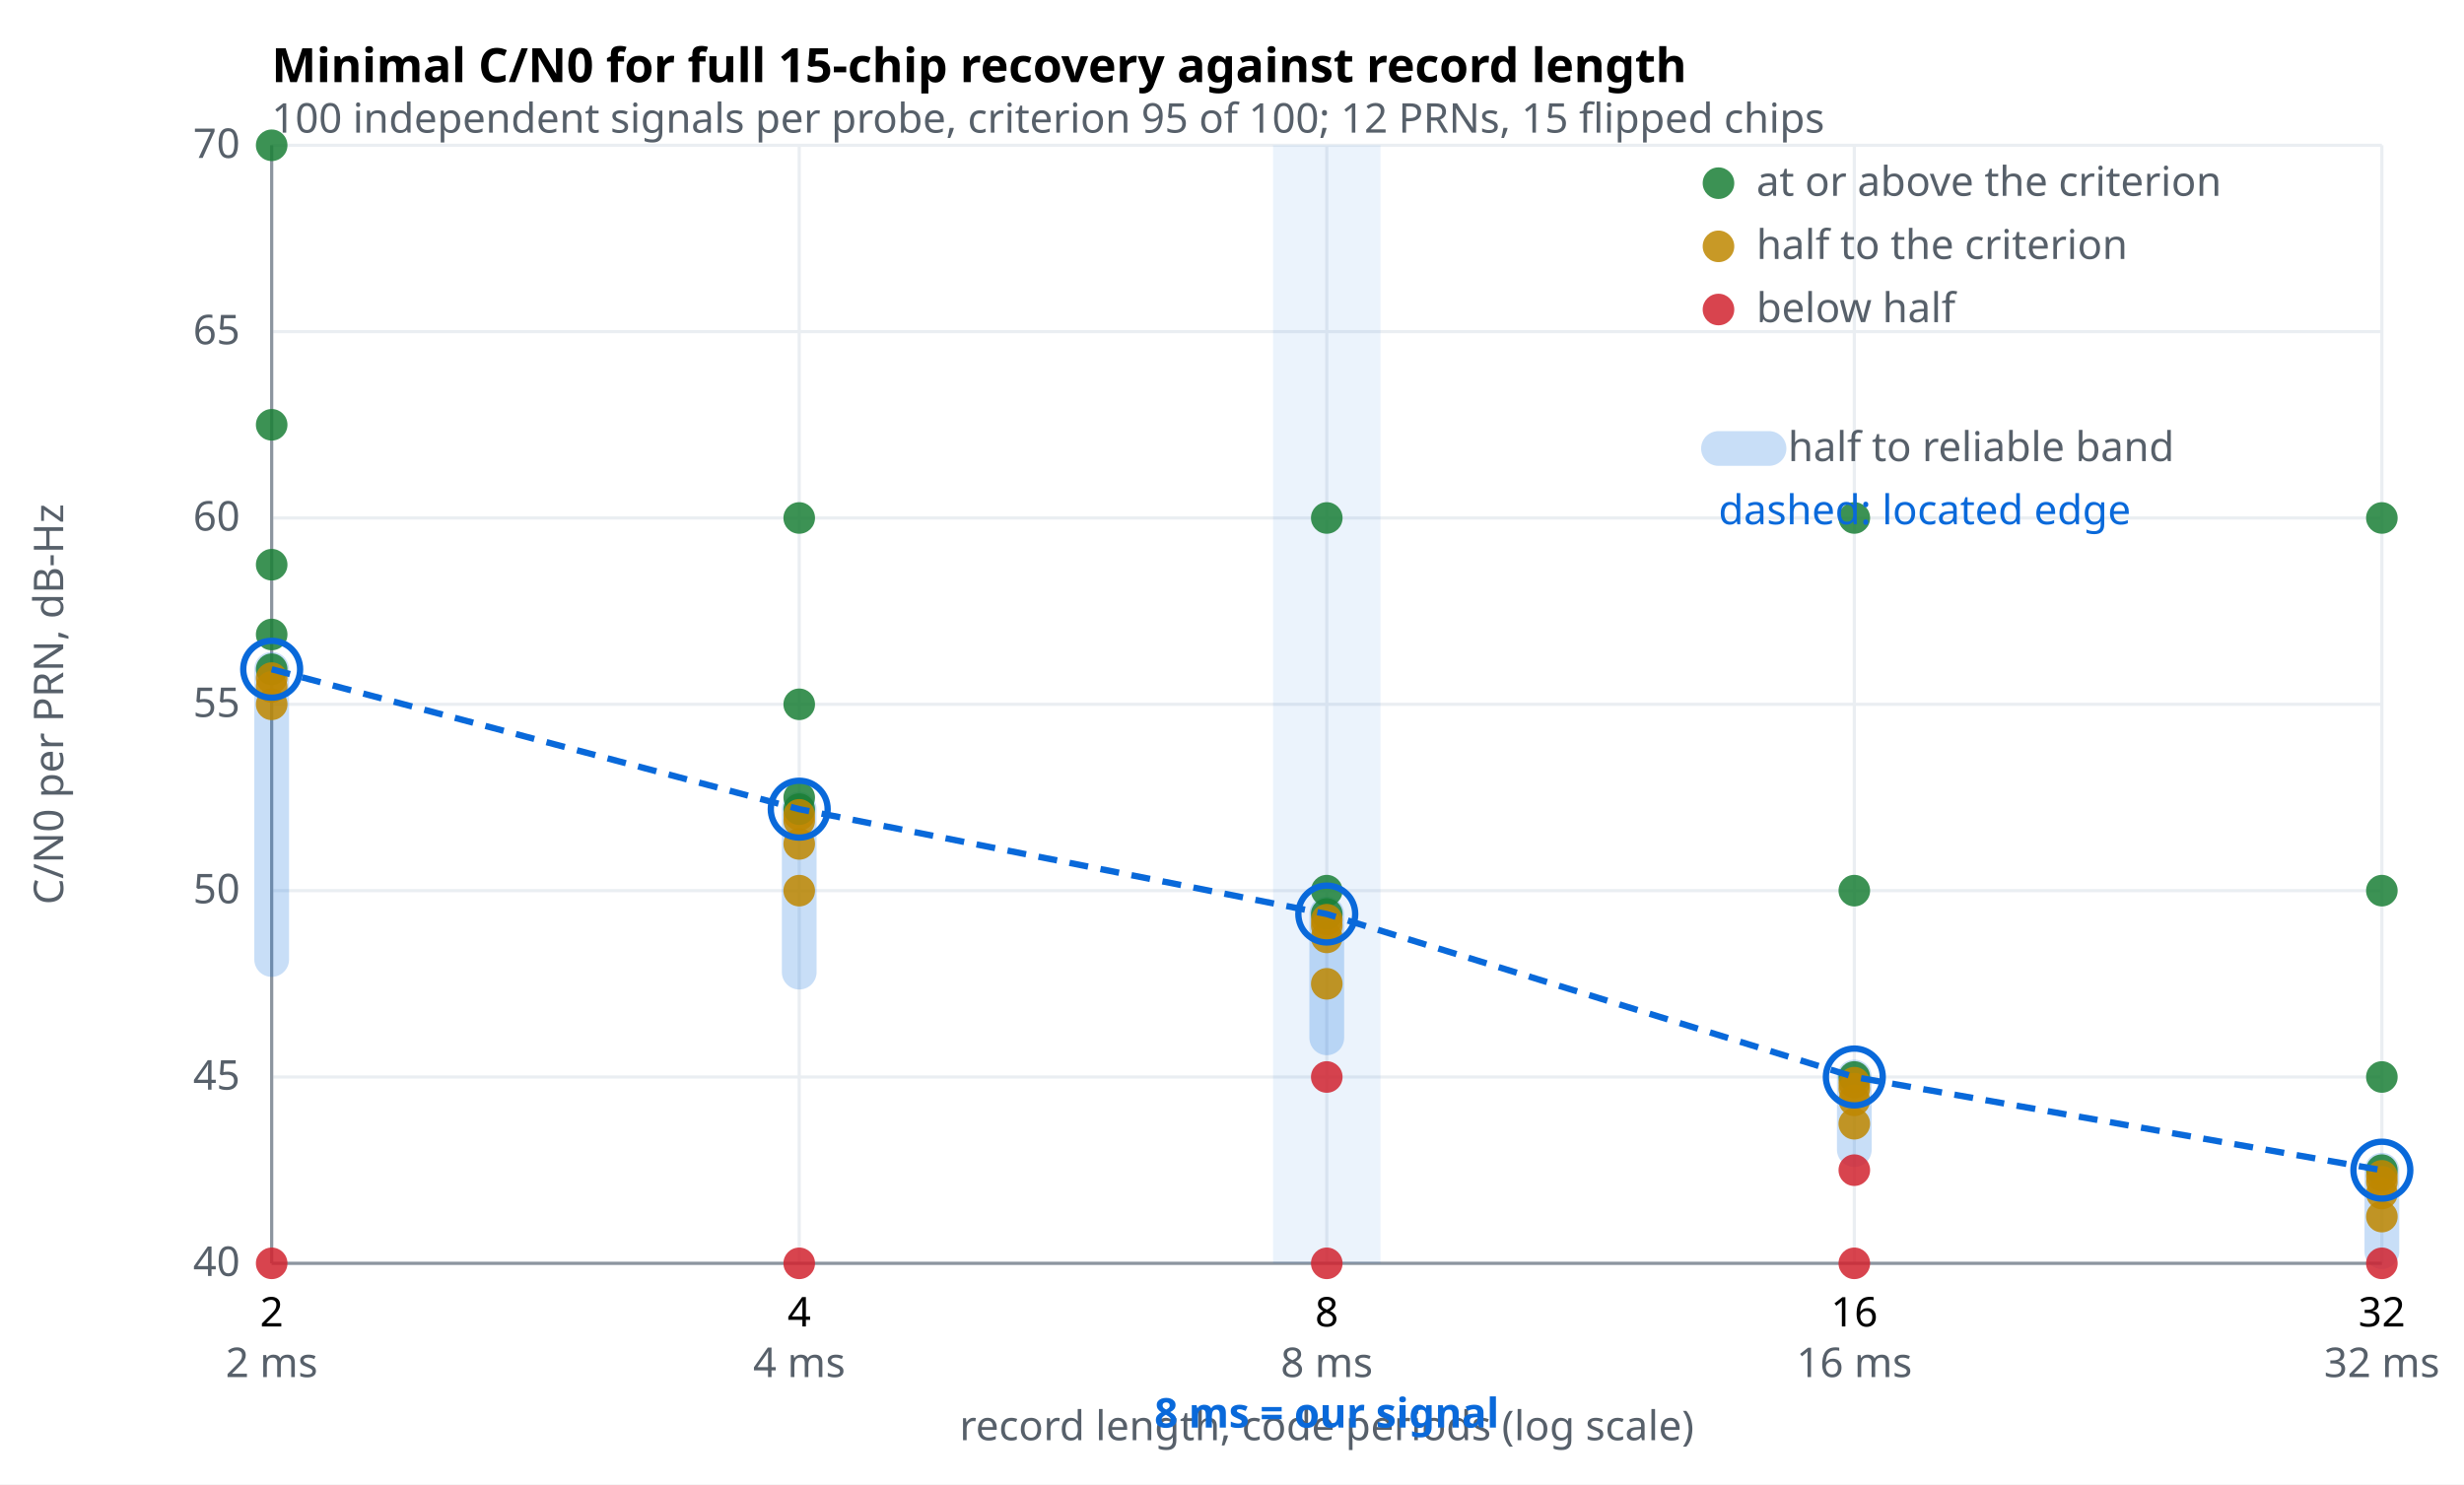
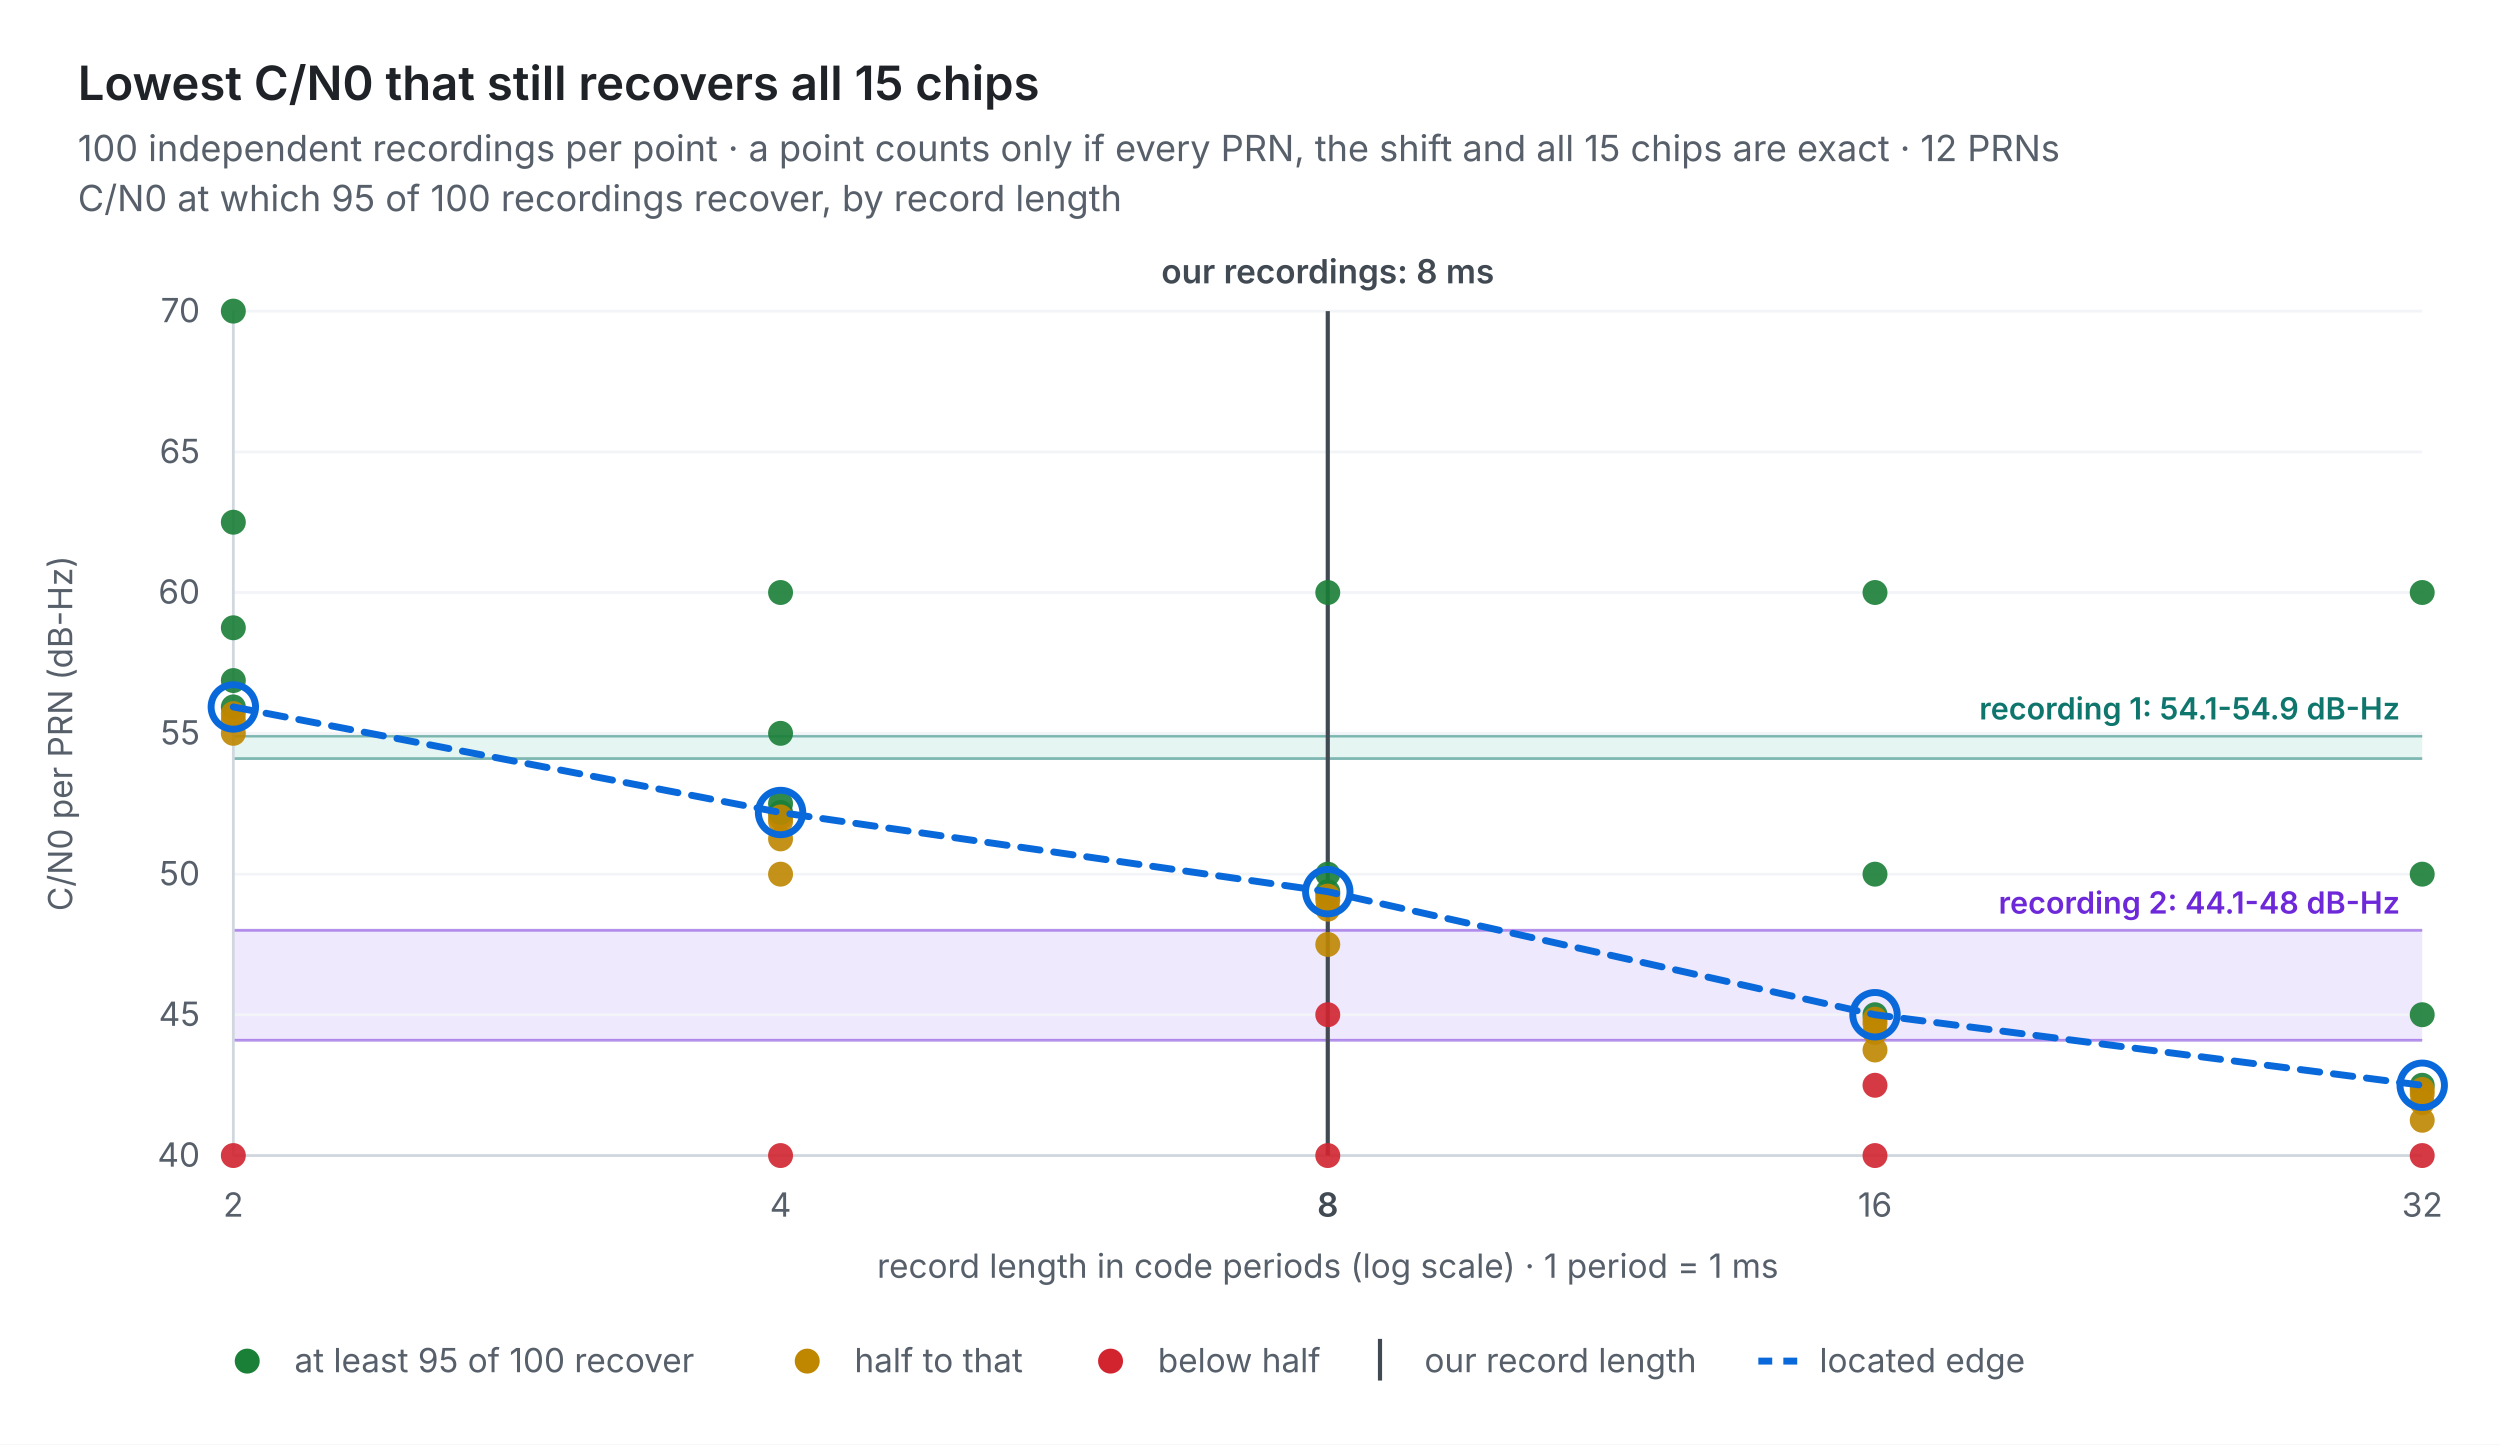
- <svg xmlns="http://www.w3.org/2000/svg" width="780" height="470" viewBox="0 0 780 470" font-family="system-ui, sans-serif" font-size="13">
-   <rect width="780" height="470" fill="#ffffff" />
-   <text x="86" y="26" font-size="15" font-weight="600">Minimal C/N0 for full 15-chip recovery against record length</text>
-   <text x="86" y="42" fill="#57606a">100 independent signals per probe, criterion 95 of 100; 12 PRNs, 15 flipped chips</text>
-   <line x1="86" y1="400.0" x2="754" y2="400.0" stroke="#eaeef2" />
-   <text x="76" y="404.0" text-anchor="end" fill="#57606a">40</text>
-   <line x1="86" y1="341.0" x2="754" y2="341.0" stroke="#eaeef2" />
-   <text x="76" y="345.0" text-anchor="end" fill="#57606a">45</text>
-   <line x1="86" y1="282.0" x2="754" y2="282.0" stroke="#eaeef2" />
-   <text x="76" y="286.0" text-anchor="end" fill="#57606a">50</text>
-   <line x1="86" y1="223.0" x2="754" y2="223.0" stroke="#eaeef2" />
-   <text x="76" y="227.0" text-anchor="end" fill="#57606a">55</text>
-   <line x1="86" y1="164.0" x2="754" y2="164.0" stroke="#eaeef2" />
-   <text x="76" y="168.0" text-anchor="end" fill="#57606a">60</text>
-   <line x1="86" y1="105.0" x2="754" y2="105.0" stroke="#eaeef2" />
-   <text x="76" y="109.0" text-anchor="end" fill="#57606a">65</text>
-   <line x1="86" y1="46.0" x2="754" y2="46.0" stroke="#eaeef2" />
-   <text x="76" y="50.0" text-anchor="end" fill="#57606a">70</text>
-   <line x1="86.0" y1="46" x2="86.0" y2="400" stroke="#eaeef2" />
-   <text x="86.0" y="420" text-anchor="middle">2</text>
-   <text x="86.0" y="436" text-anchor="middle" fill="#57606a">2 ms</text>
-   <line x1="253.0" y1="46" x2="253.0" y2="400" stroke="#eaeef2" />
-   <text x="253.0" y="420" text-anchor="middle">4</text>
-   <text x="253.0" y="436" text-anchor="middle" fill="#57606a">4 ms</text>
-   <line x1="420.0" y1="46" x2="420.0" y2="400" stroke="#eaeef2" />
-   <text x="420.0" y="420" text-anchor="middle">8</text>
-   <text x="420.0" y="436" text-anchor="middle" fill="#57606a">8 ms</text>
-   <line x1="587.0" y1="46" x2="587.0" y2="400" stroke="#eaeef2" />
-   <text x="587.0" y="420" text-anchor="middle">16</text>
-   <text x="587.0" y="436" text-anchor="middle" fill="#57606a">16 ms</text>
-   <line x1="754.0" y1="46" x2="754.0" y2="400" stroke="#eaeef2" />
-   <text x="754.0" y="420" text-anchor="middle">32</text>
-   <text x="754.0" y="436" text-anchor="middle" fill="#57606a">32 ms</text>
-   <line x1="86" y1="400" x2="754" y2="400" stroke="#8c959f" />
-   <line x1="86" y1="46" x2="86" y2="400" stroke="#8c959f" />
-   <text x="420" y="456" text-anchor="middle" fill="#57606a">record length, code periods (log scale)</text>
-   <text transform="translate(20 223) rotate(-90)" text-anchor="middle" fill="#57606a">C/N0 per PRN, dB-Hz</text>
-   <rect x="403.0" y="46" width="34" height="354" fill="#0969da" fill-opacity="0.08" />
-   <text x="420.0" y="452" text-anchor="middle" fill="#0969da" font-weight="600">8 ms = our signal</text>
-   <line x1="86.0" y1="303.8" x2="86.0" y2="211.9" stroke="#0969da" stroke-width="11" stroke-opacity="0.22" stroke-linecap="round" />
-   <line x1="253.0" y1="307.8" x2="253.0" y2="256.2" stroke="#0969da" stroke-width="11" stroke-opacity="0.22" stroke-linecap="round" />
-   <line x1="420.0" y1="328.6" x2="420.0" y2="289.4" stroke="#0969da" stroke-width="11" stroke-opacity="0.22" stroke-linecap="round" />
-   <line x1="587.0" y1="364.0" x2="587.0" y2="341.0" stroke="#0969da" stroke-width="11" stroke-opacity="0.22" stroke-linecap="round" />
-   <line x1="754.0" y1="396.3" x2="754.0" y2="370.5" stroke="#0969da" stroke-width="11" stroke-opacity="0.22" stroke-linecap="round" />
-   <circle cx="86.0" cy="46.0" r="5" fill="#1a7f37" fill-opacity="0.85" />
-   <circle cx="86.0" cy="223.0" r="5" fill="#bf8700" fill-opacity="0.85" />
-   <circle cx="86.0" cy="134.5" r="5" fill="#1a7f37" fill-opacity="0.85" />
-   <circle cx="86.0" cy="178.8" r="5" fill="#1a7f37" fill-opacity="0.85" />
-   <circle cx="86.0" cy="200.9" r="5" fill="#1a7f37" fill-opacity="0.85" />
-   <circle cx="86.0" cy="211.9" r="5" fill="#1a7f37" fill-opacity="0.85" />
-   <circle cx="86.0" cy="217.5" r="5" fill="#bf8700" fill-opacity="0.85" />
-   <circle cx="86.0" cy="214.7" r="5" fill="#bf8700" fill-opacity="0.85" />
-   <circle cx="86.0" cy="400.0" r="5" fill="#d1242f" fill-opacity="0.85" />
-   <circle cx="86.0" cy="211.9" r="9" fill="none" stroke="#0969da" stroke-width="2" />
-   <circle cx="253.0" cy="164.0" r="5" fill="#1a7f37" fill-opacity="0.85" />
-   <circle cx="253.0" cy="282.0" r="5" fill="#bf8700" fill-opacity="0.85" />
-   <circle cx="253.0" cy="223.0" r="5" fill="#1a7f37" fill-opacity="0.85" />
-   <circle cx="253.0" cy="252.5" r="5" fill="#1a7f37" fill-opacity="0.85" />
-   <circle cx="253.0" cy="267.2" r="5" fill="#bf8700" fill-opacity="0.85" />
-   <circle cx="253.0" cy="259.9" r="5" fill="#bf8700" fill-opacity="0.85" />
-   <circle cx="253.0" cy="256.2" r="5" fill="#1a7f37" fill-opacity="0.85" />
-   <circle cx="253.0" cy="258.0" r="5" fill="#bf8700" fill-opacity="0.85" />
-   <circle cx="253.0" cy="400.0" r="5" fill="#d1242f" fill-opacity="0.85" />
-   <circle cx="253.0" cy="256.2" r="9" fill="none" stroke="#0969da" stroke-width="2" />
-   <circle cx="420.0" cy="164.0" r="5" fill="#1a7f37" fill-opacity="0.85" />
-   <circle cx="420.0" cy="282.0" r="5" fill="#1a7f37" fill-opacity="0.85" />
-   <circle cx="420.0" cy="341.0" r="5" fill="#d1242f" fill-opacity="0.85" />
-   <circle cx="420.0" cy="311.5" r="5" fill="#bf8700" fill-opacity="0.85" />
-   <circle cx="420.0" cy="296.8" r="5" fill="#bf8700" fill-opacity="0.85" />
-   <circle cx="420.0" cy="289.4" r="5" fill="#1a7f37" fill-opacity="0.85" />
-   <circle cx="420.0" cy="293.1" r="5" fill="#bf8700" fill-opacity="0.85" />
-   <circle cx="420.0" cy="291.2" r="5" fill="#bf8700" fill-opacity="0.85" />
-   <circle cx="420.0" cy="400.0" r="5" fill="#d1242f" fill-opacity="0.85" />
-   <circle cx="420.0" cy="289.4" r="9" fill="none" stroke="#0969da" stroke-width="2" />
-   <circle cx="587.0" cy="164.0" r="5" fill="#1a7f37" fill-opacity="0.85" />
-   <circle cx="587.0" cy="282.0" r="5" fill="#1a7f37" fill-opacity="0.85" />
-   <circle cx="587.0" cy="341.0" r="5" fill="#1a7f37" fill-opacity="0.85" />
-   <circle cx="587.0" cy="370.5" r="5" fill="#d1242f" fill-opacity="0.85" />
-   <circle cx="587.0" cy="355.8" r="5" fill="#bf8700" fill-opacity="0.85" />
-   <circle cx="587.0" cy="348.4" r="5" fill="#bf8700" fill-opacity="0.85" />
-   <circle cx="587.0" cy="344.7" r="5" fill="#bf8700" fill-opacity="0.85" />
-   <circle cx="587.0" cy="342.8" r="5" fill="#bf8700" fill-opacity="0.85" />
-   <circle cx="587.0" cy="400.0" r="5" fill="#d1242f" fill-opacity="0.85" />
-   <circle cx="587.0" cy="341.0" r="9" fill="none" stroke="#0969da" stroke-width="2" />
-   <circle cx="754.0" cy="164.0" r="5" fill="#1a7f37" fill-opacity="0.85" />
-   <circle cx="754.0" cy="282.0" r="5" fill="#1a7f37" fill-opacity="0.85" />
-   <circle cx="754.0" cy="341.0" r="5" fill="#1a7f37" fill-opacity="0.85" />
-   <circle cx="754.0" cy="370.5" r="5" fill="#1a7f37" fill-opacity="0.85" />
-   <circle cx="754.0" cy="385.2" r="5" fill="#bf8700" fill-opacity="0.85" />
-   <circle cx="754.0" cy="377.9" r="5" fill="#bf8700" fill-opacity="0.85" />
-   <circle cx="754.0" cy="374.2" r="5" fill="#bf8700" fill-opacity="0.85" />
-   <circle cx="754.0" cy="372.3" r="5" fill="#bf8700" fill-opacity="0.85" />
-   <circle cx="754.0" cy="400.0" r="5" fill="#d1242f" fill-opacity="0.85" />
-   <circle cx="754.0" cy="370.5" r="9" fill="none" stroke="#0969da" stroke-width="2" />
-   <polyline points="86.0,211.9 253.0,256.2 420.0,289.4 587.0,341.0 754.0,370.5" fill="none" stroke="#0969da" stroke-width="2" stroke-dasharray="6 4" />
-   <circle cx="544" cy="58" r="5" fill="#1a7f37" fill-opacity="0.85" />
-   <text x="556" y="62" fill="#57606a">at or above the criterion</text>
-   <circle cx="544" cy="78" r="5" fill="#bf8700" fill-opacity="0.85" />
-   <text x="556" y="82" fill="#57606a">half to the criterion</text>
-   <circle cx="544" cy="98" r="5" fill="#d1242f" fill-opacity="0.85" />
-   <text x="556" y="102" fill="#57606a">below half</text>
-   <line x1="544" y1="142" x2="560" y2="142" stroke="#0969da" stroke-width="11" stroke-opacity="0.22" stroke-linecap="round" />
-   <text x="566" y="146" fill="#57606a">half to reliable band</text>
-   <text x="544" y="166" fill="#0969da">dashed: located edge</text>
+ <svg xmlns="http://www.w3.org/2000/svg" width="900" height="520" viewBox="0 0 900 520" font-family="system-ui, -apple-system, Segoe UI, sans-serif">
+   <rect width="900" height="520" fill="#ffffff" />
+   <text x="28" y="36" font-size="17" font-weight="600" fill="#1f2328">Lowest C/N0 that still recovers all 15 chips</text>
+   <text x="28" y="58" font-size="13" fill="#57606a">100 independent recordings per point · a point counts only if every PRN, the shift and all 15 chips are exact · 12 PRNs</text>
+   <text x="28" y="76" font-size="13" fill="#57606a">C/N0 at which 95 of 100 recordings recover, by record length</text>
+   <rect x="84" y="265.0" width="788" height="8.1" fill="#e4f5f2" />
+   <line x1="84" y1="265.0" x2="872" y2="265.0" stroke="#0f766e" stroke-opacity="0.5" stroke-width="1" />
+   <line x1="84" y1="273.1" x2="872" y2="273.1" stroke="#0f766e" stroke-opacity="0.5" stroke-width="1" />
+   <text x="864" y="259.0" text-anchor="end" font-size="11" font-weight="600" fill="#0f766e">recording 1: 54.1-54.9 dB-Hz</text>
+   <rect x="84" y="334.9" width="788" height="39.5" fill="#efe9fd" />
+   <line x1="84" y1="334.9" x2="872" y2="334.9" stroke="#6d28d9" stroke-opacity="0.5" stroke-width="1" />
+   <line x1="84" y1="374.5" x2="872" y2="374.5" stroke="#6d28d9" stroke-opacity="0.5" stroke-width="1" />
+   <text x="864" y="328.9" text-anchor="end" font-size="11" font-weight="600" fill="#6d28d9">recording 2: 44.1-48 dB-Hz</text>
+   <line x1="84" y1="416.0" x2="872" y2="416.0" stroke="#f2f4f7" stroke-width="1" />
+   <text x="72" y="420.0" text-anchor="end" font-size="12" fill="#57606a">40</text>
+   <line x1="84" y1="365.3" x2="872" y2="365.3" stroke="#f2f4f7" stroke-width="1" />
+   <text x="72" y="369.3" text-anchor="end" font-size="12" fill="#57606a">45</text>
+   <line x1="84" y1="314.7" x2="872" y2="314.7" stroke="#f2f4f7" stroke-width="1" />
+   <text x="72" y="318.7" text-anchor="end" font-size="12" fill="#57606a">50</text>
+   <line x1="84" y1="264.0" x2="872" y2="264.0" stroke="#f2f4f7" stroke-width="1" />
+   <text x="72" y="268.0" text-anchor="end" font-size="12" fill="#57606a">55</text>
+   <line x1="84" y1="213.3" x2="872" y2="213.3" stroke="#f2f4f7" stroke-width="1" />
+   <text x="72" y="217.3" text-anchor="end" font-size="12" fill="#57606a">60</text>
+   <line x1="84" y1="162.7" x2="872" y2="162.7" stroke="#f2f4f7" stroke-width="1" />
+   <text x="72" y="166.7" text-anchor="end" font-size="12" fill="#57606a">65</text>
+   <line x1="84" y1="112.0" x2="872" y2="112.0" stroke="#f2f4f7" stroke-width="1" />
+   <text x="72" y="116.0" text-anchor="end" font-size="12" fill="#57606a">70</text>
+   <text x="84.0" y="438" text-anchor="middle" font-size="12" font-weight="400" fill="#57606a">2</text>
+   <text x="281.0" y="438" text-anchor="middle" font-size="12" font-weight="400" fill="#57606a">4</text>
+   <text x="478.0" y="438" text-anchor="middle" font-size="12" font-weight="600" fill="#414a53">8</text>
+   <text x="675.0" y="438" text-anchor="middle" font-size="12" font-weight="400" fill="#57606a">16</text>
+   <text x="872.0" y="438" text-anchor="middle" font-size="12" font-weight="400" fill="#57606a">32</text>
+   <line x1="84" y1="416" x2="872" y2="416" stroke="#d0d7de" />
+   <line x1="84" y1="112" x2="84" y2="416" stroke="#d0d7de" />
+   <text x="478" y="460" text-anchor="middle" font-size="12" fill="#57606a">record length in code periods (log scale) · 1 period = 1 ms</text>
+   <text transform="translate(26 264) rotate(-90)" text-anchor="middle" font-size="12" fill="#57606a">C/N0 per PRN (dB-Hz)</text>
+   <line x1="478.0" y1="112" x2="478.0" y2="416" stroke="#414a53" stroke-width="1.5" />
+   <text x="478.0" y="102" text-anchor="middle" font-size="12" font-weight="600" fill="#414a53">our recordings: 8 ms</text>
+   <circle cx="84.0" cy="112.0" r="4.5" fill="#1a7f37" fill-opacity="0.9" />
+   <circle cx="84.0" cy="264.0" r="4.5" fill="#bf8700" fill-opacity="0.9" />
+   <circle cx="84.0" cy="188.0" r="4.5" fill="#1a7f37" fill-opacity="0.9" />
+   <circle cx="84.0" cy="226.0" r="4.5" fill="#1a7f37" fill-opacity="0.9" />
+   <circle cx="84.0" cy="245.0" r="4.5" fill="#1a7f37" fill-opacity="0.9" />
+   <circle cx="84.0" cy="254.5" r="4.5" fill="#1a7f37" fill-opacity="0.9" />
+   <circle cx="84.0" cy="259.2" r="4.5" fill="#bf8700" fill-opacity="0.9" />
+   <circle cx="84.0" cy="256.9" r="4.5" fill="#bf8700" fill-opacity="0.9" />
+   <circle cx="84.0" cy="416.0" r="4.5" fill="#d1242f" fill-opacity="0.9" />
+   <circle cx="84.0" cy="254.5" r="8" fill="none" stroke="#0969da" stroke-width="2.5" />
+   <circle cx="281.0" cy="213.3" r="4.5" fill="#1a7f37" fill-opacity="0.9" />
+   <circle cx="281.0" cy="314.7" r="4.5" fill="#bf8700" fill-opacity="0.9" />
+   <circle cx="281.0" cy="264.0" r="4.5" fill="#1a7f37" fill-opacity="0.9" />
+   <circle cx="281.0" cy="289.3" r="4.5" fill="#1a7f37" fill-opacity="0.9" />
+   <circle cx="281.0" cy="302.0" r="4.5" fill="#bf8700" fill-opacity="0.9" />
+   <circle cx="281.0" cy="295.7" r="4.5" fill="#bf8700" fill-opacity="0.9" />
+   <circle cx="281.0" cy="292.5" r="4.5" fill="#1a7f37" fill-opacity="0.9" />
+   <circle cx="281.0" cy="294.1" r="4.5" fill="#bf8700" fill-opacity="0.9" />
+   <circle cx="281.0" cy="416.0" r="4.5" fill="#d1242f" fill-opacity="0.9" />
+   <circle cx="281.0" cy="292.5" r="8" fill="none" stroke="#0969da" stroke-width="2.5" />
+   <circle cx="478.0" cy="213.3" r="4.5" fill="#1a7f37" fill-opacity="0.9" />
+   <circle cx="478.0" cy="314.7" r="4.5" fill="#1a7f37" fill-opacity="0.9" />
+   <circle cx="478.0" cy="365.3" r="4.5" fill="#d1242f" fill-opacity="0.9" />
+   <circle cx="478.0" cy="340.0" r="4.5" fill="#bf8700" fill-opacity="0.9" />
+   <circle cx="478.0" cy="327.3" r="4.5" fill="#bf8700" fill-opacity="0.9" />
+   <circle cx="478.0" cy="321.0" r="4.5" fill="#1a7f37" fill-opacity="0.9" />
+   <circle cx="478.0" cy="324.2" r="4.5" fill="#bf8700" fill-opacity="0.9" />
+   <circle cx="478.0" cy="322.6" r="4.5" fill="#bf8700" fill-opacity="0.9" />
+   <circle cx="478.0" cy="416.0" r="4.5" fill="#d1242f" fill-opacity="0.9" />
+   <circle cx="478.0" cy="321.0" r="8" fill="none" stroke="#0969da" stroke-width="2.5" />
+   <circle cx="675.0" cy="213.3" r="4.5" fill="#1a7f37" fill-opacity="0.9" />
+   <circle cx="675.0" cy="314.7" r="4.5" fill="#1a7f37" fill-opacity="0.9" />
+   <circle cx="675.0" cy="365.3" r="4.5" fill="#1a7f37" fill-opacity="0.9" />
+   <circle cx="675.0" cy="390.7" r="4.5" fill="#d1242f" fill-opacity="0.9" />
+   <circle cx="675.0" cy="378.0" r="4.5" fill="#bf8700" fill-opacity="0.9" />
+   <circle cx="675.0" cy="371.7" r="4.5" fill="#bf8700" fill-opacity="0.9" />
+   <circle cx="675.0" cy="368.5" r="4.5" fill="#bf8700" fill-opacity="0.9" />
+   <circle cx="675.0" cy="366.9" r="4.5" fill="#bf8700" fill-opacity="0.9" />
+   <circle cx="675.0" cy="416.0" r="4.5" fill="#d1242f" fill-opacity="0.9" />
+   <circle cx="675.0" cy="365.3" r="8" fill="none" stroke="#0969da" stroke-width="2.5" />
+   <circle cx="872.0" cy="213.3" r="4.5" fill="#1a7f37" fill-opacity="0.9" />
+   <circle cx="872.0" cy="314.7" r="4.5" fill="#1a7f37" fill-opacity="0.9" />
+   <circle cx="872.0" cy="365.3" r="4.5" fill="#1a7f37" fill-opacity="0.9" />
+   <circle cx="872.0" cy="390.7" r="4.5" fill="#1a7f37" fill-opacity="0.9" />
+   <circle cx="872.0" cy="403.3" r="4.5" fill="#bf8700" fill-opacity="0.9" />
+   <circle cx="872.0" cy="397.0" r="4.5" fill="#bf8700" fill-opacity="0.9" />
+   <circle cx="872.0" cy="393.8" r="4.5" fill="#bf8700" fill-opacity="0.9" />
+   <circle cx="872.0" cy="392.2" r="4.5" fill="#bf8700" fill-opacity="0.9" />
+   <circle cx="872.0" cy="416.0" r="4.5" fill="#d1242f" fill-opacity="0.9" />
+   <circle cx="872.0" cy="390.7" r="8" fill="none" stroke="#0969da" stroke-width="2.5" />
+   <polyline points="84.0,254.5 281.0,292.5 478.0,321.0 675.0,365.3 872.0,390.7" fill="none" stroke="#0969da" stroke-width="2.5" stroke-dasharray="7 5" stroke-linecap="round" />
+   <circle cx="89" cy="490" r="4.5" fill="#1a7f37" />
+   <text x="106" y="494" font-size="12" fill="#57606a">at least 95 of 100 recover</text>
+   <circle cx="290.6" cy="490" r="4.5" fill="#bf8700" />
+   <text x="307.6" y="494" font-size="12" fill="#57606a">half to that</text>
+   <circle cx="399.8" cy="490" r="4.5" fill="#d1242f" />
+   <text x="416.8" y="494" font-size="12" fill="#57606a">below half</text>
+   <line x1="496.8" y1="482" x2="496.8" y2="497" stroke="#414a53" stroke-width="1.5" />
+   <text x="512.8" y="494" font-size="12" fill="#57606a">our record length</text>
+   <line x1="633.0" y1="490" x2="647.0" y2="490" stroke="#0969da" stroke-width="2.5" stroke-dasharray="5 4" />
+   <text x="655.0" y="494" font-size="12" fill="#57606a">located edge</text>
</svg>
